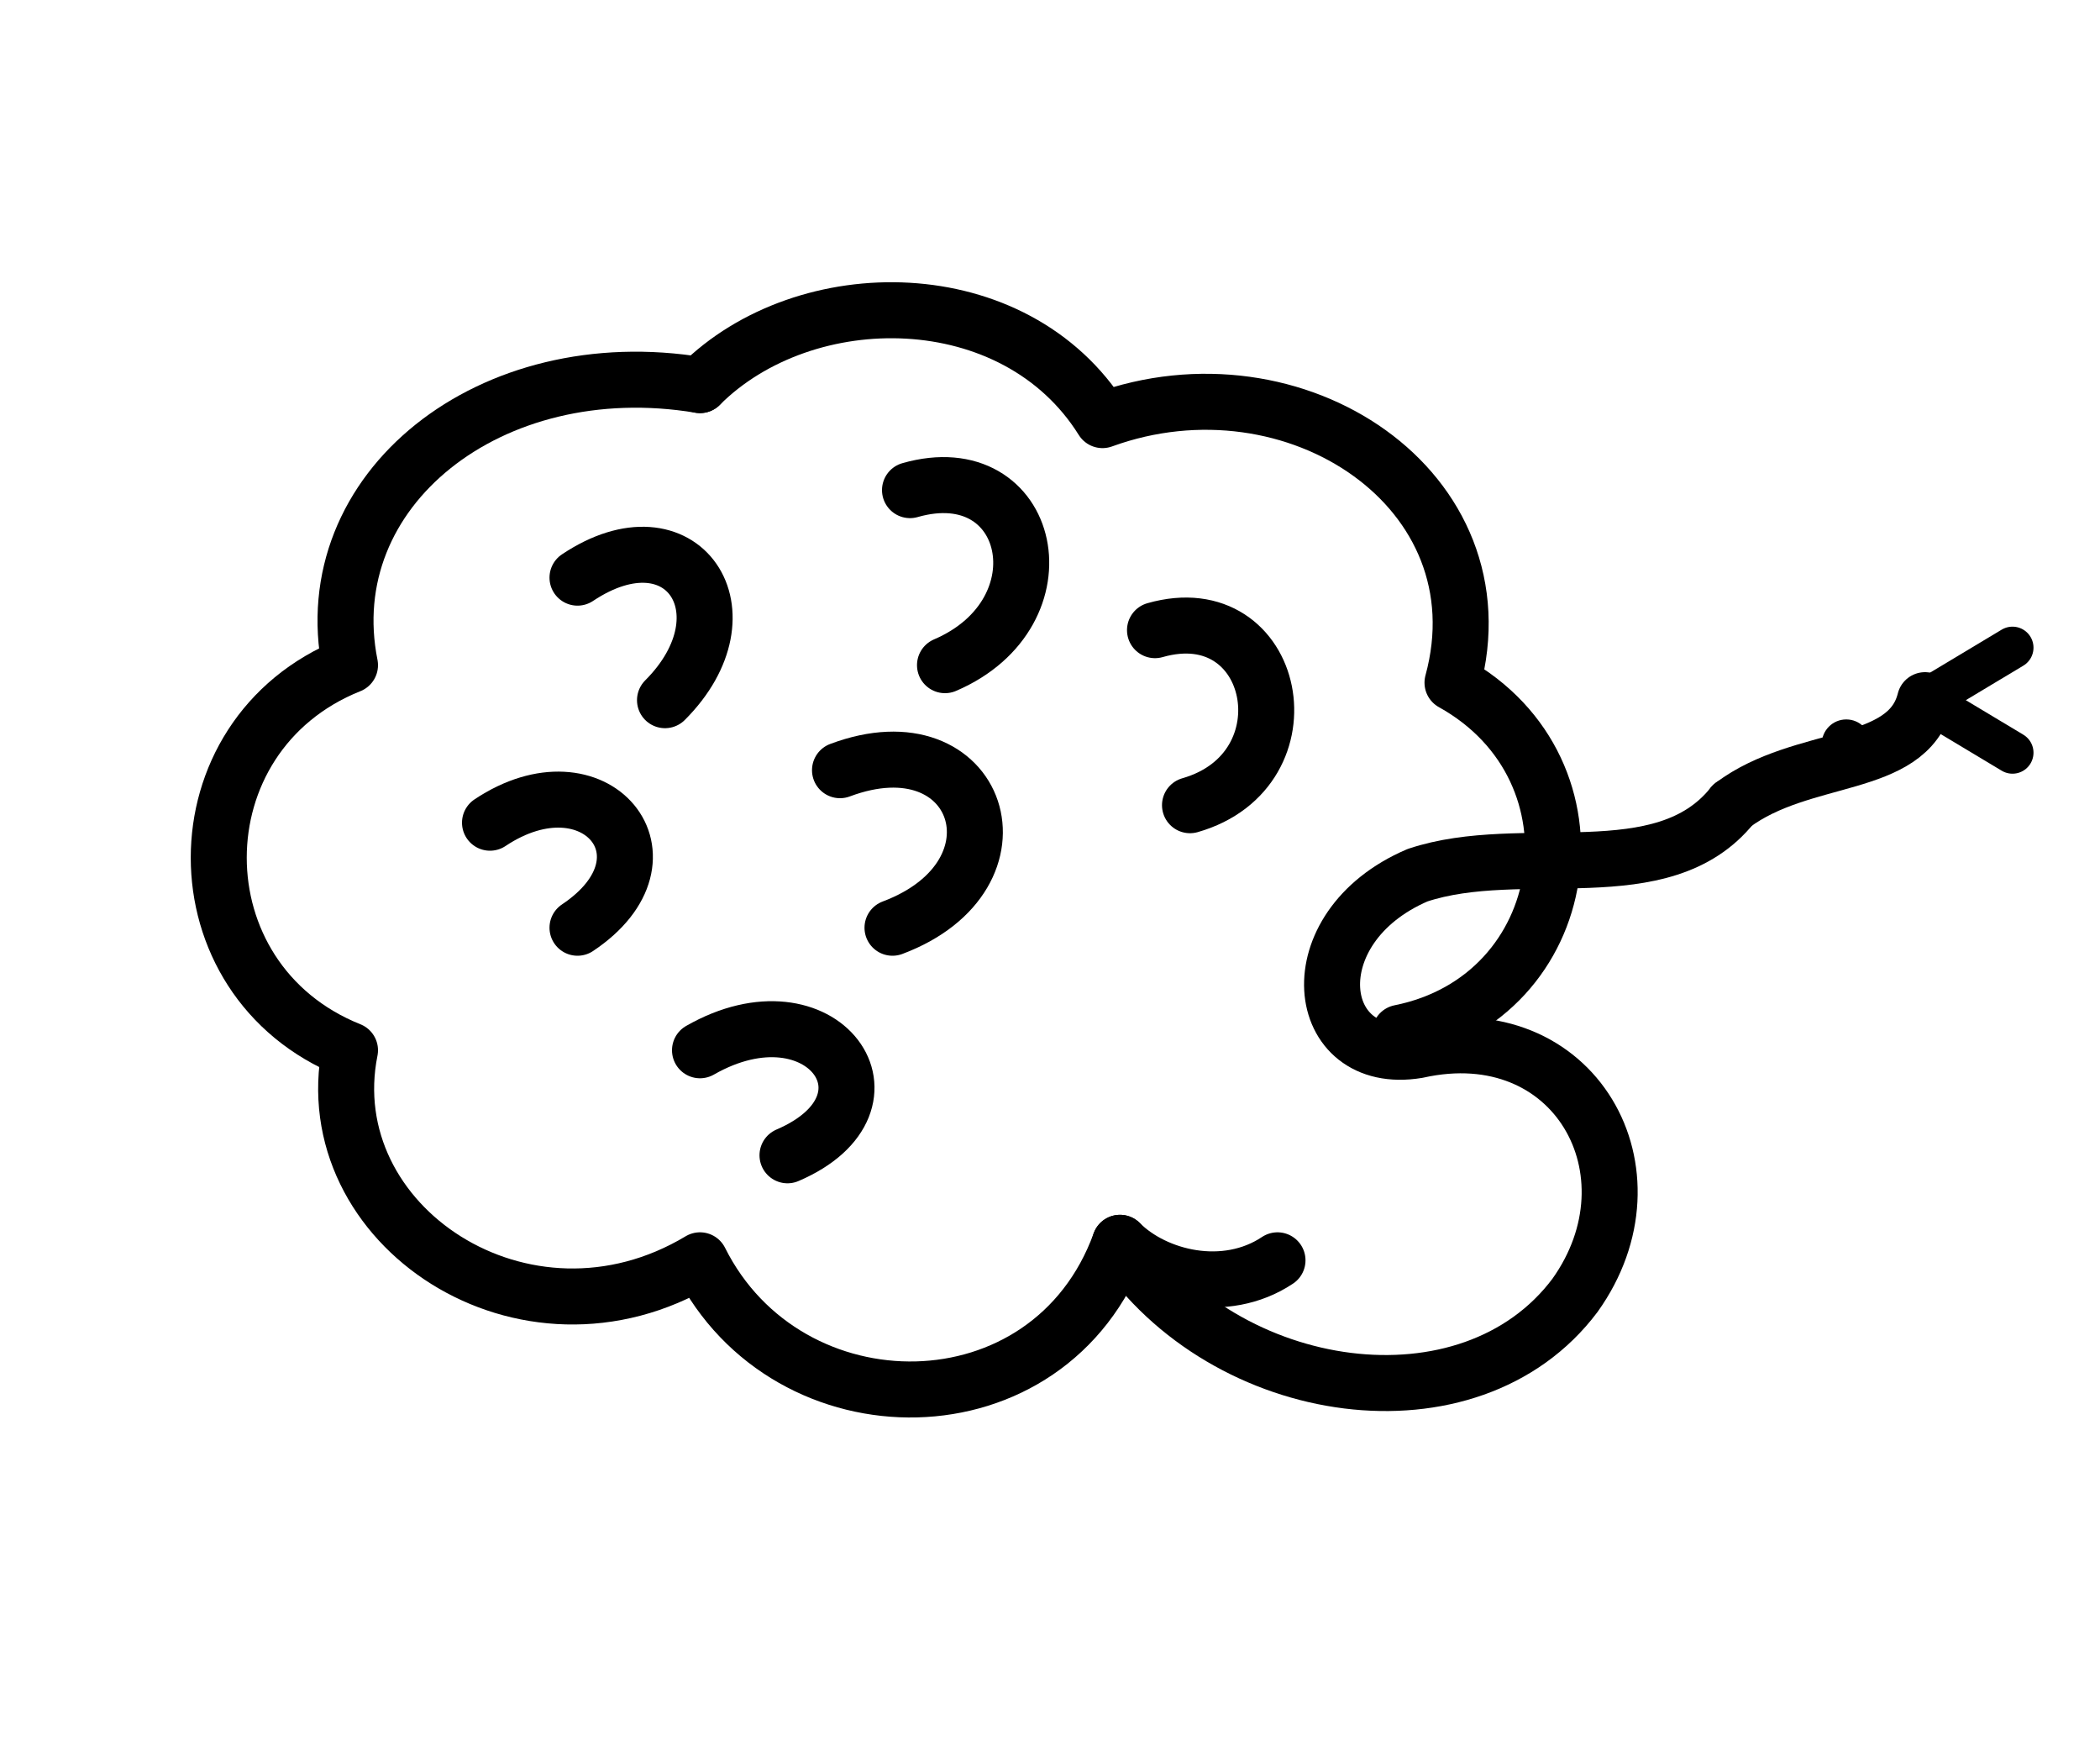
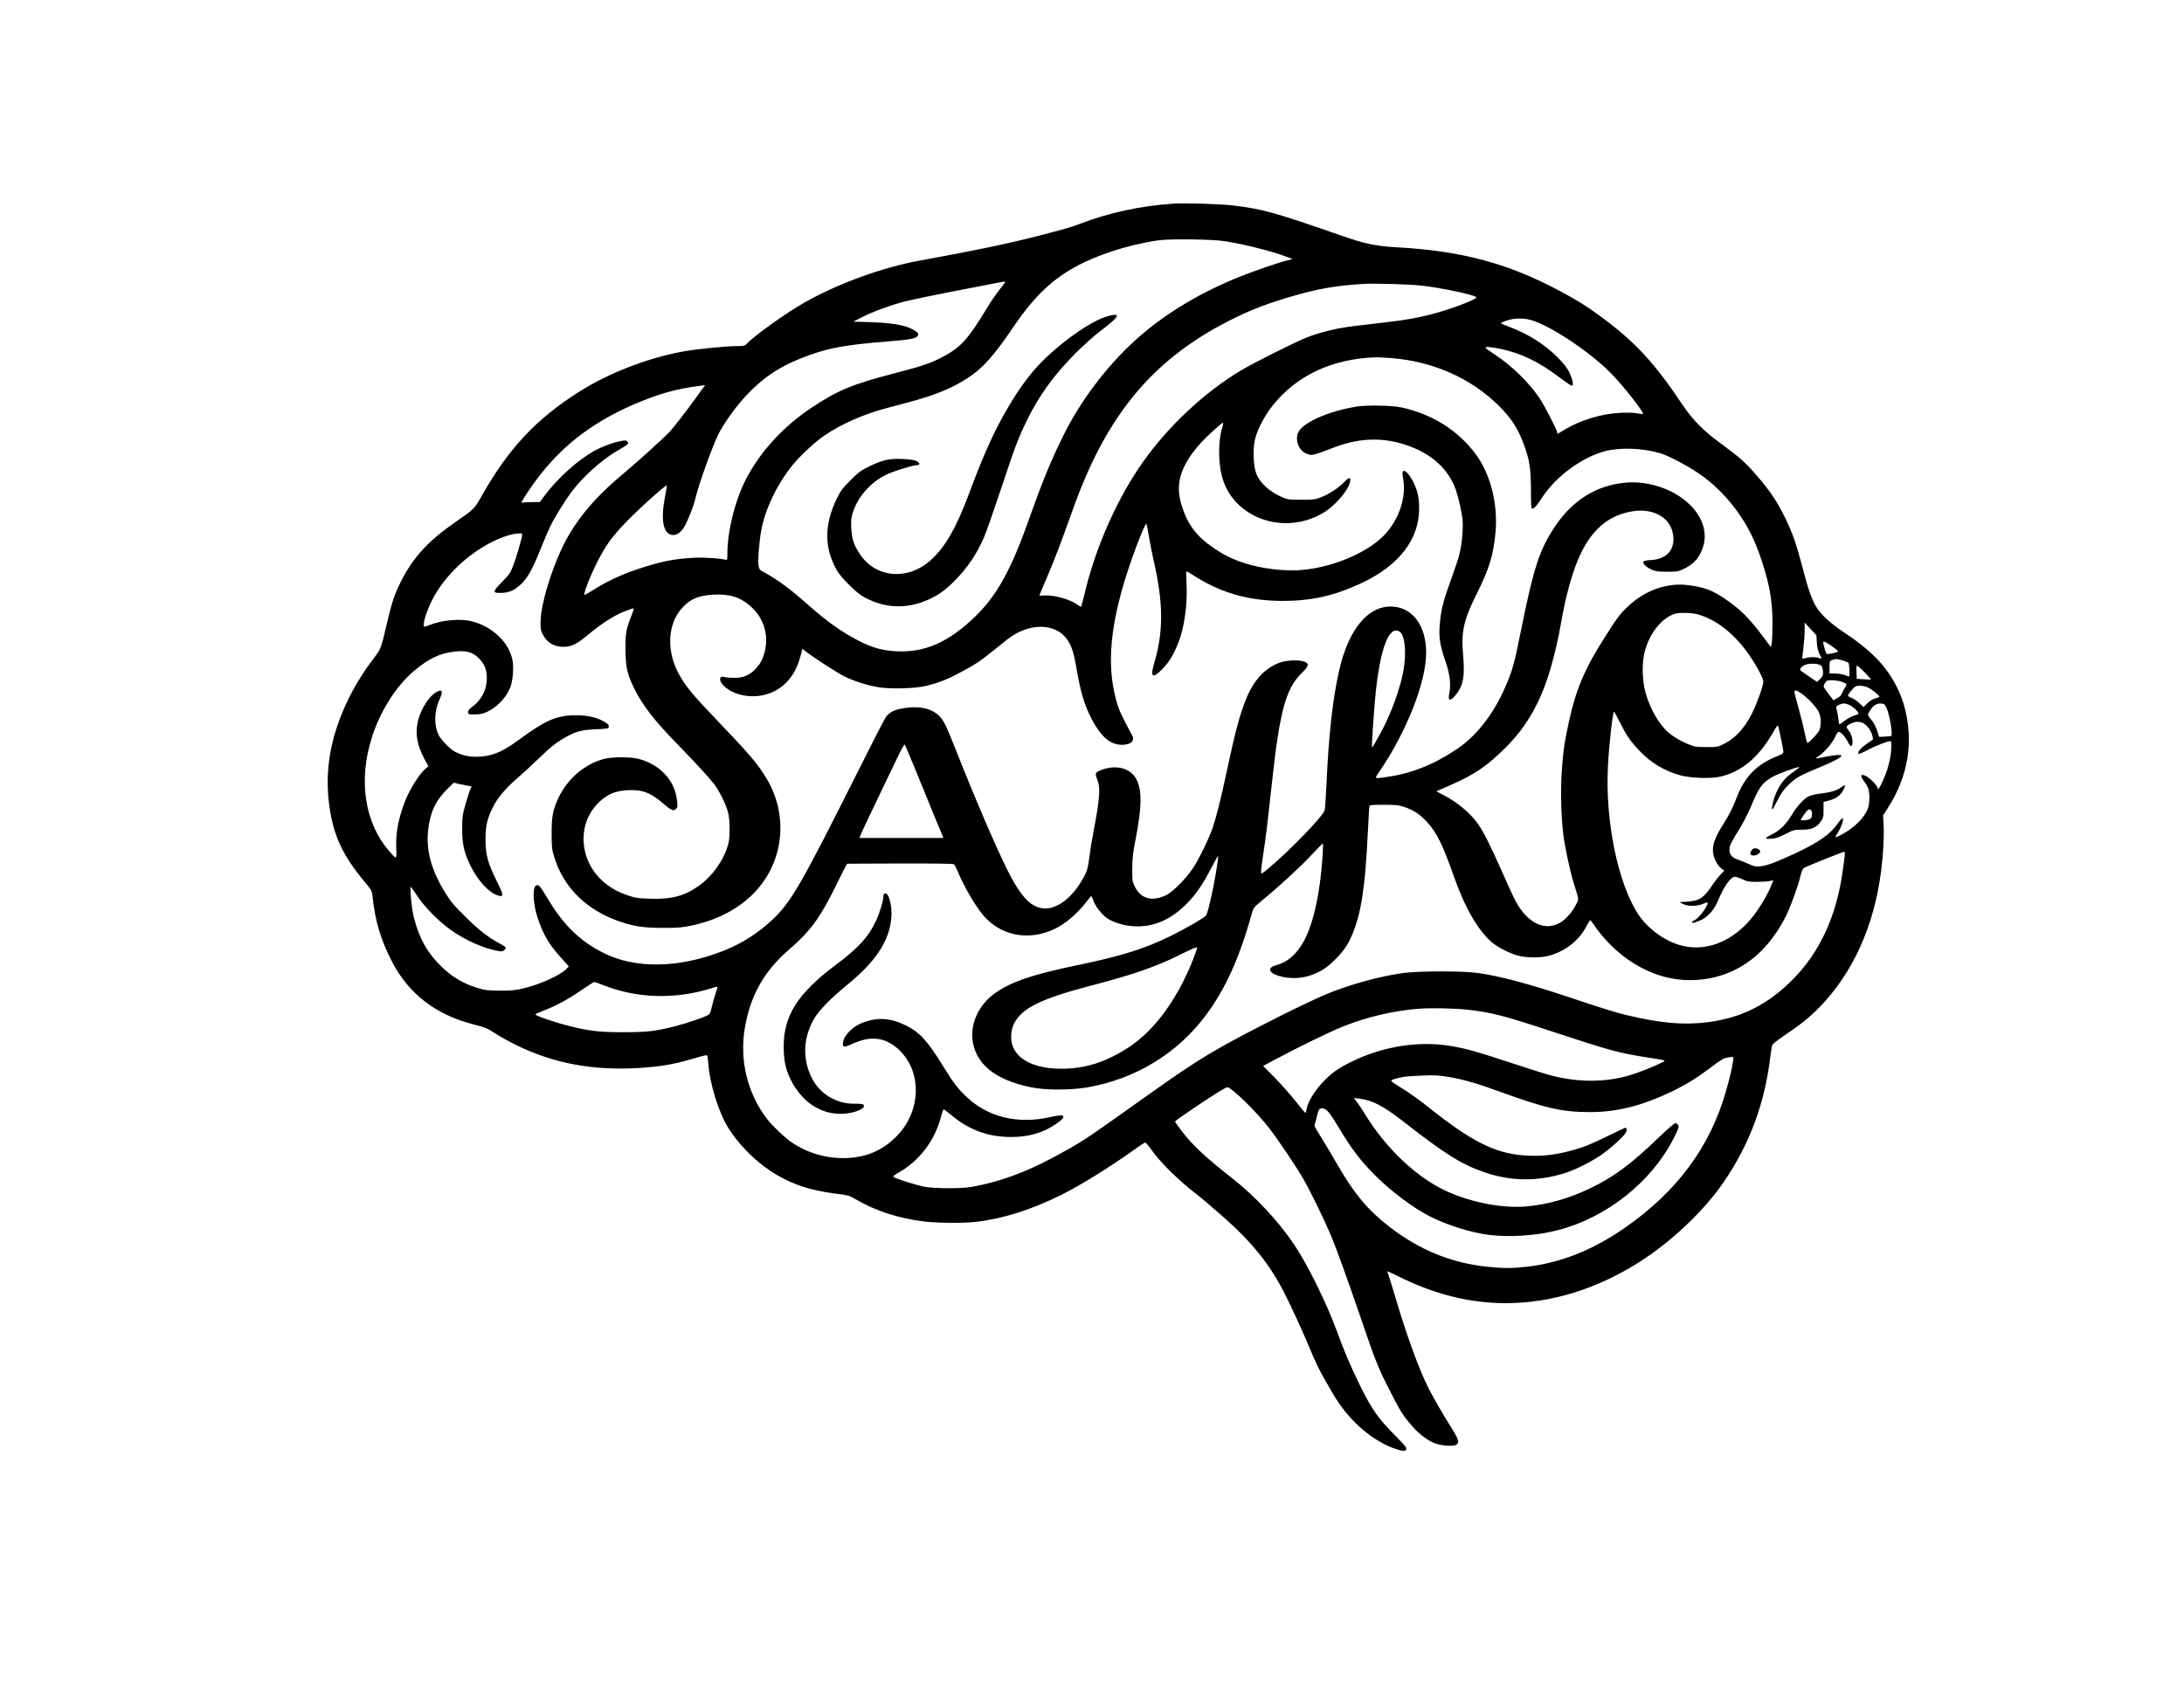
- <svg xmlns="http://www.w3.org/2000/svg" viewBox="0 0 120 100" fill="none" stroke="currentColor" stroke-width="3.2" stroke-linecap="round" stroke-linejoin="round">
-   <path d="M40 22 C28 20 18 28 20 38 C10 42 10 56 20 60 C18 70 30 78 40 72 C45 82 60 82 64 71 C66 73 70 74 73 72" />
-   <path d="M40 22 C46 16 58 16 63 24 C74 20 86 28 83 39 C92 44 90 57 80 59" />
-   <path d="M33 33 C39 29 43 35 38 40" />
-   <path d="M52 28 C59 26 61 35 54 38" />
-   <path d="M28 47 C34 43 39 49 33 53" />
-   <path d="M48 44 C56 41 59 50 51 53" />
-   <path d="M66 36 C73 34 75 44 68 46" />
-   <path d="M40 60 C47 56 52 63 45 66" />
-   <path d="M64 71 C70 80 84 82 90 74 C95 67 90 58 81 60 C75 61 74 53 81 50 C87 48 95 51 99 46" />
-   <path d="M99 46 C103 43 109 44 110 40" />
-   <path d="M110 40 l5 -3 m-5 3 l5 3" stroke-width="2.4" />
-   <circle cx="105.5" cy="42.5" r="1.4" fill="currentColor" stroke="none" />
+ <svg xmlns="http://www.w3.org/2000/svg" viewBox="0 0 2366 1824" preserveAspectRatio="xMidYMid meet">
+   <g transform="translate(0,1824) scale(0.1,-0.1)" fill="currentColor" stroke="none">
+     <path d="M12720 16034 c-367 -25 -699 -96 -1023 -220 -98 -37 -167 -57 -447 -129 -343 -88 -699 -162 -1273 -266 -411 -74 -886 -246 -1255 -453 -201 -113 -559 -369 -636 -455 -17 -18 -30 -21 -110 -21 -105 0 -417 -31 -556 -55 -382 -66 -817 -232 -1140 -436 -474 -299 -774 -621 -1070 -1147 -71 -125 -76 -130 -271 -265 -303 -210 -466 -388 -599 -655 -68 -137 -95 -220 -146 -437 -66 -282 -67 -285 -140 -381 -115 -151 -205 -295 -280 -449 -196 -402 -262 -783 -203 -1179 46 -309 143 -515 373 -793 80 -96 85 -106 91 -160 29 -276 92 -485 217 -723 178 -338 467 -561 858 -664 161 -43 162 -43 261 -107 52 -34 153 -89 224 -124 402 -197 829 -277 1322 -247 251 15 399 42 650 118 46 14 87 23 91 20 5 -3 12 -43 15 -88 16 -224 112 -531 219 -703 107 -170 274 -341 445 -456 212 -142 429 -218 728 -254 119 -15 136 -19 195 -54 221 -130 467 -211 750 -246 142 -17 421 -20 555 -5 299 34 607 131 936 295 216 108 529 303 794 493 55 40 105 72 111 72 7 0 39 -37 71 -82 94 -135 297 -333 493 -484 41 -31 162 -134 268 -227 327 -287 518 -525 681 -847 69 -136 189 -397 251 -545 98 -236 124 -287 268 -533 157 -270 385 -480 629 -582 43 -18 97 -35 119 -38 36 -4 43 -1 48 16 6 17 -17 44 -116 144 -182 182 -259 290 -377 531 -115 234 -175 376 -261 611 -109 297 -315 715 -459 929 -172 256 -424 526 -663 713 -287 224 -439 365 -554 516 -41 53 -74 101 -74 105 0 4 22 22 48 40 26 17 94 64 152 104 163 112 349 229 365 229 45 0 323 -271 456 -446 107 -140 295 -419 369 -549 74 -127 230 -448 300 -615 56 -133 202 -538 330 -915 146 -429 178 -510 295 -741 124 -245 147 -282 249 -402 78 -91 184 -170 263 -195 71 -22 183 -30 213 -14 48 24 38 55 -77 236 -52 81 -176 297 -216 376 -105 209 -238 574 -358 980 -27 94 -59 195 -69 226 -11 31 -20 59 -20 63 0 3 50 -19 111 -50 396 -198 778 -294 1174 -294 489 0 985 153 1444 445 347 220 701 555 913 865 283 413 446 852 508 1370 6 52 15 105 20 117 5 12 58 54 117 94 185 124 284 203 394 315 363 374 592 880 668 1479 22 170 33 375 27 485 l-6 116 51 78 c226 353 285 735 174 1121 -14 50 -46 132 -72 183 -115 234 -282 406 -588 608 -70 46 -151 110 -195 154 -115 114 -155 204 -241 535 -69 262 -109 377 -188 540 -89 182 -162 291 -305 457 -124 145 -181 196 -401 358 -184 135 -299 252 -405 410 -313 468 -520 691 -910 976 -134 98 -232 160 -416 258 -559 300 -1064 437 -1764 476 -238 14 -347 36 -594 122 -747 260 -868 294 -1201 333 -126 15 -513 27 -625 19z m555 -408 c215 -35 502 -107 665 -169 l65 -24 -55 -13 c-84 -20 -357 -113 -514 -176 -500 -200 -922 -469 -1250 -798 -264 -264 -495 -583 -660 -913 -139 -279 -224 -484 -381 -926 -192 -542 -347 -822 -581 -1048 -287 -277 -541 -390 -849 -376 -178 8 -303 49 -502 163 -163 94 -285 186 -514 389 -140 123 -294 236 -409 297 -63 34 -65 36 -73 84 -8 54 6 242 29 371 39 229 173 508 342 716 82 101 249 255 349 322 178 120 417 226 654 289 52 14 171 46 264 71 278 74 459 149 629 259 163 107 279 235 495 554 276 407 519 609 926 768 202 79 442 142 645 170 132 18 589 12 725 -10z m-2385 -441 c0 -3 -28 -41 -62 -84 -35 -44 -88 -120 -118 -170 -226 -373 -295 -450 -503 -561 -122 -65 -213 -96 -537 -180 -436 -113 -603 -183 -885 -372 -294 -198 -529 -450 -687 -738 -126 -229 -218 -582 -218 -838 0 -60 -3 -73 -14 -69 -41 16 -233 29 -341 24 -227 -12 -362 -39 -630 -128 -166 -56 -337 -137 -470 -223 -48 -31 -90 -54 -93 -51 -12 11 49 173 117 312 95 194 154 282 285 425 130 143 478 460 490 447 2 -2 -7 -58 -20 -124 -48 -246 -20 -397 76 -411 46 -7 92 22 130 83 38 59 105 230 125 318 36 152 183 562 251 697 51 101 172 273 267 378 209 232 402 360 717 473 223 80 406 112 842 147 247 19 313 32 331 62 15 22 -4 43 -65 74 -84 43 -222 65 -438 73 l-195 6 83 43 c116 61 345 145 492 180 69 17 276 60 460 96 184 35 391 75 460 89 141 28 150 29 150 22z m4505 -39 c210 -23 572 -99 599 -126 16 -16 -210 -106 -417 -166 -178 -51 -340 -81 -585 -109 -119 -14 -257 -30 -307 -36 -187 -21 -380 -67 -530 -126 -128 -51 -579 -277 -715 -359 -390 -234 -778 -596 -1053 -983 -270 -378 -507 -904 -624 -1381 -25 -102 -47 -188 -50 -193 -2 -4 -19 4 -37 18 -78 60 -260 111 -363 103 -29 -3 -53 -2 -53 0 0 3 38 94 84 201 89 209 146 360 277 726 375 1057 894 1666 1784 2094 173 83 343 147 555 210 318 93 497 125 815 145 112 7 490 -4 620 -18z m1180 -371 c202 -52 624 -329 864 -566 130 -128 375 -438 359 -454 -3 -3 -29 0 -59 6 -34 7 -101 10 -184 6 -201 -9 -428 -77 -599 -179 -43 -27 -81 -48 -83 -48 -1 0 -3 6 -3 14 0 23 -134 284 -188 366 -107 164 -300 354 -480 473 -55 36 -103 70 -107 76 -10 17 51 13 156 -8 228 -48 417 -139 644 -311 65 -49 126 -90 133 -90 23 0 9 72 -29 149 -24 48 -58 92 -128 162 -141 140 -308 246 -516 326 -49 19 -92 36 -93 38 -7 7 44 29 93 41 70 17 150 17 220 -1z m-1500 -415 c455 -37 862 -219 1166 -520 128 -127 203 -243 263 -404 65 -174 80 -262 81 -501 1 -177 3 -209 16 -207 24 6 47 32 113 132 149 223 427 426 673 491 164 44 415 34 603 -23 86 -26 291 -134 415 -219 285 -194 522 -503 644 -841 112 -307 154 -519 153 -778 0 -96 -4 -195 -8 -219 l-9 -43 -81 108 c-154 208 -255 308 -428 423 -129 87 -220 120 -388 141 -230 28 -463 -54 -649 -228 -89 -83 -122 -127 -277 -374 -198 -312 -294 -543 -367 -885 -48 -222 -61 -316 -76 -534 -14 -210 -7 -478 16 -674 18 -146 72 -401 117 -545 56 -179 54 -158 20 -225 -37 -74 -110 -157 -166 -190 -167 -98 -349 -14 -481 220 -19 33 -87 179 -151 325 -127 287 -194 422 -256 513 -83 122 -222 240 -380 322 l-78 41 153 67 c264 116 393 204 598 407 233 231 387 505 493 879 42 147 78 302 106 464 50 290 114 524 189 702 130 305 321 473 586 515 240 38 427 -78 443 -276 12 -149 -78 -242 -241 -252 -55 -3 -80 -9 -84 -19 -8 -21 32 -58 90 -85 45 -19 69 -23 167 -23 108 0 119 2 181 31 85 41 138 89 177 162 108 202 37 429 -185 597 -175 130 -416 197 -637 174 -310 -32 -566 -194 -755 -480 -161 -242 -229 -451 -356 -1084 -81 -404 -99 -470 -180 -654 -131 -298 -315 -531 -530 -673 -260 -172 -494 -262 -778 -301 -112 -15 -110 -19 -48 71 292 431 501 963 501 1279 0 283 -135 477 -346 499 -270 28 -494 -232 -598 -697 -70 -313 -112 -694 -136 -1229 -6 -135 -15 -261 -20 -280 -17 -64 -377 -436 -610 -631 -72 -60 -75 -62 -78 -38 -2 14 8 97 22 185 27 171 48 349 96 789 83 767 150 1014 320 1180 78 77 85 100 35 124 -47 23 -197 19 -269 -8 -166 -60 -286 -191 -373 -411 -66 -167 -112 -341 -208 -790 -57 -269 -108 -471 -146 -584 -40 -119 -153 -351 -219 -449 -70 -104 -211 -247 -277 -281 -162 -82 -288 -47 -355 99 -21 45 -23 64 -22 185 1 112 7 167 37 321 65 336 70 505 16 629 -60 139 -233 185 -408 109 -49 -21 -50 -30 -16 -119 25 -66 15 -202 -34 -460 -23 -118 -49 -271 -57 -340 -20 -151 -28 -178 -91 -282 -106 -178 -258 -292 -387 -292 -147 1 -262 116 -410 412 -125 249 -354 782 -562 1309 -103 259 -130 316 -177 364 -87 89 -241 117 -427 78 -78 -17 -126 -46 -158 -97 -17 -26 -150 -285 -296 -577 -617 -1231 -725 -1419 -929 -1611 -150 -142 -328 -256 -522 -333 -484 -193 -961 -202 -1310 -25 -254 129 -426 296 -599 583 -85 141 -96 154 -122 149 -48 -9 -43 -189 9 -349 63 -189 123 -292 268 -451 l71 -79 -23 -25 c-65 -69 -286 -170 -464 -212 -94 -23 -131 -26 -260 -26 -132 1 -160 4 -238 28 -158 47 -283 122 -402 240 -149 148 -230 292 -290 520 -24 89 -49 336 -34 336 3 0 34 -44 69 -98 77 -117 236 -278 366 -370 154 -110 372 -206 517 -227 34 -5 48 -3 60 10 26 25 21 33 -34 63 -138 73 -238 150 -385 297 -133 131 -161 165 -228 274 -144 236 -202 449 -178 665 21 195 81 322 209 448 l68 67 60 -14 c33 -7 77 -16 97 -19 l38 -7 -17 -37 c-9 -20 -31 -91 -50 -157 -32 -109 -35 -132 -36 -260 -1 -171 19 -260 92 -410 78 -157 198 -288 291 -316 71 -21 70 -6 -8 153 -101 206 -122 285 -122 458 0 122 13 192 54 289 56 133 144 244 301 379 50 42 146 131 215 198 139 134 203 185 301 238 114 63 170 77 324 84 139 7 140 7 140 31 0 19 -13 31 -61 58 -77 42 -172 63 -292 63 -211 0 -331 -52 -632 -274 -174 -128 -296 -176 -452 -176 -85 0 -154 17 -229 55 -52 27 -148 125 -175 177 -54 106 -51 263 7 388 34 75 34 106 -3 95 -93 -29 -201 -188 -234 -347 -27 -126 -3 -247 77 -397 l40 -74 -35 -29 c-59 -48 -169 -224 -215 -342 -76 -193 -106 -354 -98 -518 5 -126 6 -126 -82 -24 -129 150 -214 342 -245 557 -32 213 -10 442 64 674 92 286 265 557 461 720 157 131 269 184 427 204 131 17 204 -4 274 -76 58 -60 83 -124 82 -213 -1 -124 -57 -233 -155 -306 -35 -26 -49 -43 -49 -60 0 -26 12 -28 104 -24 134 6 298 144 356 298 27 72 37 215 21 294 -39 188 -213 355 -431 414 -129 35 -334 17 -473 -41 -20 -8 -41 -15 -47 -15 -30 0 12 150 80 285 115 230 329 449 578 594 134 78 282 131 365 131 46 0 46 14 -2 -158 -17 -62 -45 -150 -63 -195 -27 -72 -41 -92 -121 -174 -104 -108 -104 -119 -4 -117 79 1 141 28 207 90 74 70 124 157 207 363 41 102 92 222 113 266 49 100 160 280 237 382 113 151 316 335 468 425 147 87 147 87 135 109 -10 17 -18 19 -58 13 -81 -11 -223 -63 -314 -115 -175 -100 -383 -288 -518 -466 l-62 -83 -83 0 c-46 0 -90 -3 -99 -6 -28 -11 -18 11 60 127 307 460 692 762 1249 982 207 81 365 123 568 151 l97 13 -24 -31 c-13 -17 -54 -74 -91 -126 -95 -132 -214 -285 -270 -348 -47 -52 -353 -330 -470 -427 -295 -244 -475 -444 -620 -688 -152 -255 -306 -725 -309 -942 -1 -77 2 -97 24 -139 48 -94 133 -141 240 -134 84 6 134 33 255 134 133 112 279 206 389 249 53 21 98 36 101 33 3 -3 -8 -39 -25 -81 -57 -143 -65 -188 -64 -362 1 -188 18 -265 89 -413 92 -191 220 -357 499 -642 168 -172 317 -334 374 -408 54 -69 127 -218 149 -302 21 -82 23 -264 4 -340 -42 -167 -169 -351 -318 -456 -155 -112 -295 -149 -527 -142 -134 4 -161 8 -244 36 -280 92 -461 309 -479 575 -12 192 67 366 221 481 72 54 147 78 257 84 156 8 245 -25 382 -143 90 -77 114 -87 141 -59 19 18 19 36 5 124 -31 197 -190 359 -409 417 -90 24 -291 23 -380 -1 -207 -56 -392 -214 -489 -419 -62 -130 -76 -206 -75 -392 0 -144 3 -169 27 -248 103 -337 355 -583 722 -706 152 -51 257 -65 465 -65 160 0 201 4 305 26 545 116 905 477 954 955 22 219 -28 443 -142 633 -96 161 -186 267 -534 630 -258 270 -330 355 -405 482 -150 253 -143 558 19 738 90 101 181 139 348 147 177 9 295 -31 409 -138 133 -124 186 -306 140 -482 -20 -79 -42 -121 -93 -179 -62 -69 -137 -103 -231 -103 -41 0 -92 4 -112 9 -31 7 -39 5 -44 -9 -18 -47 60 -126 163 -165 197 -74 422 -25 559 123 69 73 114 160 145 275 l22 82 31 -25 c67 -54 345 -235 421 -273 100 -50 248 -97 368 -118 129 -22 408 -15 524 15 132 33 218 67 352 137 160 84 231 130 360 235 56 46 131 106 165 132 235 183 523 180 650 -6 45 -67 70 -144 96 -297 44 -264 87 -409 167 -562 102 -193 199 -276 326 -278 95 0 143 41 114 98 -7 15 -41 79 -75 142 -68 129 -94 201 -123 340 -79 381 -21 821 189 1425 72 207 152 400 161 388 4 -4 17 -69 29 -143 12 -74 34 -184 48 -245 108 -466 110 -780 7 -1123 -44 -149 -17 -170 85 -65 78 80 119 147 172 275 70 169 106 425 94 660 -4 71 -4 128 -1 128 4 0 37 -19 74 -43 300 -192 595 -277 968 -278 315 0 562 56 853 192 404 189 624 471 626 804 1 65 -5 124 -17 170 -47 185 -193 340 -158 169 44 -223 -54 -491 -242 -660 -218 -196 -628 -344 -951 -344 -289 0 -577 70 -774 189 -253 152 -366 290 -437 536 -65 224 2 423 221 664 62 68 221 211 234 211 4 0 0 -27 -11 -60 -41 -131 -42 -361 -3 -515 114 -453 666 -656 1096 -404 131 77 280 250 295 344 8 49 -12 46 -67 -11 -60 -61 -162 -128 -246 -161 -64 -25 -80 -28 -214 -28 -134 0 -150 2 -206 26 -138 59 -244 154 -284 256 -31 78 -39 255 -16 363 22 108 101 260 194 377 260 326 645 506 1118 522 23 0 99 -4 169 -9z m3310 -2775 c189 -49 379 -191 534 -399 86 -115 185 -293 184 -331 -2 -52 -70 -240 -130 -358 -75 -148 -179 -259 -292 -315 -74 -37 -76 -37 -196 -37 -112 0 -125 3 -197 32 -102 42 -195 102 -250 161 -93 100 -174 253 -215 411 -34 128 -36 317 -5 432 55 204 185 365 332 410 44 13 174 10 235 -6z m1297 -305 c3 -52 12 -91 29 -126 l25 -51 -31 8 c-40 12 -102 11 -144 -1 -19 -5 -36 -9 -37 -7 -1 1 4 49 12 107 7 58 14 146 14 195 l1 90 63 -70 64 -69 4 -76z m-4534 124 c77 -21 97 -262 42 -498 -44 -189 -136 -430 -227 -596 -76 -139 -95 -171 -99 -167 -7 6 24 453 41 612 45 410 122 644 215 654 3 0 15 -2 28 -5z m4698 -166 c41 -28 71 -54 67 -58 -14 -11 -112 -32 -122 -25 -10 5 -18 30 -37 108 -9 39 6 35 92 -25z m115 -154 c30 -9 58 -20 63 -24 12 -12 18 -150 7 -150 -5 0 -26 7 -47 16 -22 9 -67 16 -101 16 l-63 1 0 67 c0 65 1 69 28 78 38 15 51 14 113 -4z m-254 -45 c23 -7 32 -18 37 -41 12 -61 7 -83 -26 -115 l-33 -32 -90 61 c-49 33 -92 64 -94 70 -5 15 30 48 63 57 43 13 108 13 143 0z m502 -93 c35 -37 62 -68 60 -69 -2 -2 -38 0 -79 3 l-75 5 -3 73 c-3 68 -2 72 15 64 10 -6 47 -40 82 -76z m-257 -93 c61 -23 62 -26 33 -68 -14 -21 -28 -49 -31 -61 -4 -14 -24 -34 -49 -48 l-43 -24 -56 74 c-55 73 -56 75 -41 103 8 16 20 31 27 34 28 12 120 6 160 -10z m284 -62 c40 -18 124 -86 124 -100 0 -4 -20 -12 -45 -19 -29 -8 -59 -26 -86 -53 l-40 -40 -48 44 c-26 24 -64 50 -84 56 -20 7 -37 18 -37 25 0 7 18 34 41 60 38 42 44 46 87 46 26 0 66 -9 88 -19z m-726 -61 c62 -40 161 -144 191 -200 30 -58 32 -158 5 -209 -19 -35 -111 -131 -125 -131 -5 0 -18 49 -30 110 -12 60 -42 180 -66 266 -25 86 -45 165 -45 175 0 26 16 24 70 -11z m518 -126 c38 -16 87 -56 103 -86 8 -14 0 -19 -45 -32 -29 -9 -76 -34 -103 -56 -28 -22 -53 -40 -56 -40 -3 0 -8 28 -12 63 -3 34 -11 77 -17 96 -9 29 -8 35 8 45 48 28 74 30 122 10z m409 -34 c33 -70 70 -286 52 -304 -2 -2 -33 -6 -68 -7 l-64 -3 -21 66 c-12 36 -35 82 -51 103 -59 74 -58 67 -26 117 35 55 73 79 121 75 31 -2 38 -7 57 -47z m-2891 -152 c73 -145 119 -213 213 -311 125 -131 266 -217 441 -267 106 -31 328 -39 433 -16 232 52 421 210 575 480 44 76 52 85 57 65 25 -106 55 -256 55 -274 0 -18 -13 -27 -68 -49 -217 -85 -351 -221 -436 -443 -43 -112 -85 -197 -144 -288 -97 -152 -128 -242 -111 -332 11 -57 50 -126 89 -155 l30 -21 -43 -46 c-24 -25 -63 -75 -86 -111 -93 -139 -142 -171 -271 -180 l-85 -5 35 -19 c50 -28 159 -27 223 2 26 11 47 16 47 11 0 -44 -105 -180 -151 -194 -19 -7 -27 -25 -9 -25 5 0 35 10 67 22 84 31 158 110 202 213 66 160 140 265 187 265 12 0 48 -12 80 -27 52 -25 71 -28 159 -28 55 0 117 4 138 9 l38 8 -21 -53 c-55 -139 -177 -327 -279 -430 -250 -248 -558 -312 -836 -171 -127 63 -249 169 -322 277 -225 335 -367 1025 -333 1625 13 238 52 580 66 580 2 0 29 -51 60 -112z m2640 -14 c39 -19 91 -92 100 -141 4 -19 5 -35 3 -37 -2 -1 -35 -24 -72 -50 -65 -46 -99 -88 -83 -104 4 -4 51 16 104 44 82 44 212 94 243 94 14 0 11 -111 -6 -192 -21 -99 -41 -159 -83 -250 -33 -73 -52 -96 -52 -64 0 24 -92 115 -133 131 -53 22 -58 0 -14 -59 20 -25 41 -62 47 -82 17 -51 15 -160 -4 -213 -34 -93 -133 -196 -262 -271 -80 -47 -105 -52 -80 -17 47 66 86 170 67 181 -4 3 -25 -19 -46 -49 -85 -124 -209 -211 -479 -337 -193 -90 -293 -127 -365 -135 -52 -5 -67 -2 -137 30 -43 19 -95 40 -115 46 -55 18 -84 54 -83 106 1 45 8 61 115 235 35 58 86 157 113 220 93 223 122 263 234 330 60 35 275 114 294 108 4 -2 -22 -23 -57 -47 -89 -59 -140 -120 -187 -219 -35 -73 -63 -192 -46 -192 3 0 27 44 54 98 38 76 63 112 119 167 76 76 122 102 337 191 145 60 230 103 236 122 6 18 -64 15 -174 -9 -53 -11 -98 -18 -100 -16 -3 3 11 15 30 26 57 35 152 147 177 207 15 36 29 54 40 54 20 0 71 -56 95 -103 26 -51 36 -60 45 -45 21 33 1 122 -37 167 -30 36 -25 47 30 72 51 23 88 24 132 3z m-10267 -509 c60 -149 148 -364 196 -480 48 -115 91 -220 96 -232 l9 -23 -455 0 -455 0 9 24 c13 33 147 316 258 546 52 107 122 253 155 323 34 70 65 124 69 120 5 -5 57 -130 118 -278z m5298 -400 c97 -33 164 -77 238 -157 109 -117 174 -249 295 -593 120 -343 266 -594 417 -719 68 -55 192 -118 283 -142 88 -23 244 -24 330 0 174 47 325 164 403 314 21 39 41 72 45 72 4 -1 32 -38 62 -83 30 -45 100 -127 155 -182 246 -247 554 -385 859 -385 453 0 819 244 1044 695 53 107 128 314 157 433 12 52 24 77 39 88 26 17 418 174 434 174 13 0 11 -24 -19 -233 -69 -468 -242 -845 -522 -1134 -272 -281 -563 -430 -930 -478 -262 -34 -509 -13 -882 75 -117 28 -257 71 -600 186 -465 156 -779 239 -1020 272 -172 23 -634 22 -804 -1 -252 -35 -546 -115 -811 -220 -85 -34 -310 -140 -500 -235 -727 -367 -882 -460 -1475 -882 -621 -442 -651 -463 -855 -579 -389 -222 -699 -342 -1040 -402 -115 -20 -415 -18 -520 5 -92 20 -307 89 -322 104 -6 6 13 22 49 42 230 128 399 348 466 606 12 46 26 84 30 84 4 0 43 -29 85 -64 188 -159 400 -236 647 -236 186 0 349 47 480 138 77 53 96 75 78 93 -9 9 -42 5 -140 -16 -352 -78 -672 1 -904 222 -100 96 -136 143 -261 345 -161 262 -249 356 -396 428 -167 81 -304 90 -464 30 -103 -38 -200 -132 -214 -206 -11 -62 7 -68 88 -29 39 19 105 42 147 51 146 33 279 -13 394 -135 225 -239 208 -641 -37 -899 -150 -158 -319 -236 -537 -249 -217 -12 -433 47 -614 170 -72 49 -209 179 -264 251 -213 276 -301 634 -242 986 58 348 207 615 472 845 249 216 343 347 537 743 51 105 96 192 100 193 4 1 263 2 576 3 373 1 573 -2 581 -9 6 -5 22 -35 35 -65 82 -199 224 -435 318 -527 191 -188 461 -231 721 -116 125 55 268 176 371 315 19 26 38 48 42 48 3 0 14 -21 22 -47 20 -60 92 -152 149 -192 66 -45 181 -80 284 -87 211 -14 402 66 575 240 101 101 175 208 269 388 76 145 79 150 74 103 -27 -220 -105 -587 -131 -616 -26 -29 -222 -142 -389 -224 -278 -136 -528 -214 -985 -309 -516 -107 -744 -185 -922 -316 -158 -116 -250 -306 -234 -482 25 -271 242 -450 640 -530 158 -32 427 -31 611 1 518 91 971 368 1279 781 213 286 367 628 500 1111 15 53 21 60 123 145 174 142 387 339 517 476 66 71 123 128 126 128 10 0 -9 -268 -30 -420 -76 -554 -223 -831 -477 -899 -110 -30 -72 -95 73 -126 138 -29 273 -9 408 62 103 55 247 201 303 308 130 248 181 545 213 1230 7 132 13 246 16 253 2 9 42 12 154 12 135 0 159 -3 227 -25z m-2292 -1652 c-169 -427 -416 -765 -690 -946 -250 -164 -475 -237 -737 -237 -265 0 -455 83 -521 229 -32 69 -30 178 4 251 81 173 287 276 836 420 462 120 715 208 978 341 114 57 171 81 173 72 2 -7 -18 -66 -43 -130z m-6398 -274 c367 -147 777 -161 1173 -39 36 11 68 20 72 20 4 0 -6 -37 -22 -82 -15 -46 -34 -112 -41 -147 -9 -44 -20 -68 -34 -77 -35 -23 -238 -92 -363 -124 -217 -54 -297 -64 -552 -64 -252 -1 -365 11 -565 60 -170 41 -395 117 -395 133 0 4 39 22 88 40 133 51 265 122 407 220 72 50 136 90 142 91 7 0 47 -14 90 -31z m9368 -269 c266 -30 390 -62 920 -237 636 -209 722 -233 1045 -283 203 -32 193 -28 137 -56 -82 -42 -258 -111 -352 -138 -259 -74 -544 -75 -834 -1 -54 14 -254 76 -443 139 -350 116 -483 154 -643 181 -350 61 -748 -2 -1088 -171 -146 -72 -217 -124 -316 -230 -86 -93 -155 -210 -167 -286 -4 -21 -10 -37 -14 -36 -4 2 -54 62 -110 133 -57 72 -158 185 -225 253 l-121 122 100 54 c292 156 623 317 776 378 253 100 538 167 810 188 131 10 391 5 525 -10z m2880 -557 c-11 -78 -35 -180 -77 -326 -171 -601 -525 -1081 -1086 -1474 -350 -245 -699 -385 -1067 -428 -163 -19 -258 -19 -438 0 -387 41 -736 184 -1057 434 -231 179 -376 353 -552 656 -57 99 -139 237 -182 306 l-77 127 16 63 c32 126 33 129 69 129 45 0 77 -37 180 -209 138 -231 232 -354 393 -516 169 -171 418 -357 595 -446 191 -96 447 -176 643 -200 222 -27 516 -7 742 52 526 135 1013 521 1254 994 53 105 60 124 50 143 -6 12 -20 22 -31 22 -11 0 -83 -62 -172 -147 -309 -298 -496 -437 -758 -562 -226 -107 -443 -169 -671 -192 -259 -25 -594 37 -869 160 -327 147 -665 465 -894 841 -32 52 -72 113 -89 134 l-30 39 58 -7 c140 -16 259 -78 473 -244 452 -354 633 -467 877 -552 288 -99 569 -104 865 -15 108 32 279 116 395 193 99 66 258 209 279 251 14 27 11 51 -5 51 -6 0 -89 -39 -185 -86 -195 -95 -262 -122 -391 -158 -193 -53 -344 -69 -526 -55 -316 24 -573 154 -1039 528 -87 69 -210 157 -275 196 -64 38 -118 75 -120 82 -4 12 30 24 123 43 27 6 121 13 209 16 137 6 179 3 290 -15 154 -26 309 -70 534 -153 514 -187 689 -227 993 -228 300 0 574 70 903 230 153 75 259 141 414 258 99 75 134 96 170 102 77 13 73 15 66 -37z" />
+     <path d="M11970 14804 c-209 -71 -584 -355 -780 -589 -99 -120 -160 -207 -256 -366 -156 -262 -272 -517 -431 -944 -139 -375 -258 -585 -412 -727 -248 -230 -597 -205 -773 54 -68 101 -90 168 -96 288 -3 89 -1 115 18 170 56 170 192 324 357 405 78 38 290 105 334 105 42 0 37 28 -8 47 -24 10 -80 17 -148 20 -140 6 -214 -10 -355 -79 -94 -45 -115 -61 -206 -152 -91 -91 -106 -112 -152 -206 -136 -283 -133 -535 9 -778 44 -73 198 -227 271 -271 204 -119 420 -142 636 -69 142 49 244 114 353 224 150 151 249 296 331 487 22 50 102 279 178 507 159 478 187 554 280 745 136 280 295 500 535 741 83 82 197 185 255 229 119 88 190 153 190 172 0 20 -47 15 -130 -13z" />
+     <path d="M14699 13835 c-320 -52 -603 -181 -640 -292 -27 -82 13 -181 85 -214 66 -30 66 -30 311 64 304 116 588 112 875 -12 219 -95 372 -250 441 -447 31 -90 67 -250 74 -334 8 -91 -9 -268 -36 -370 -10 -41 -42 -138 -70 -215 -98 -270 -119 -344 -135 -480 -22 -186 -13 -259 58 -470 46 -134 58 -244 39 -335 -20 -92 12 -95 79 -7 74 97 90 194 70 425 -22 250 7 376 148 659 134 266 180 417 203 659 29 314 -54 641 -220 861 -189 251 -466 425 -796 498 -99 22 -376 28 -486 10z" />
+     <path d="M19945 9709 c-48 -36 -112 -55 -227 -68 -49 -6 -104 -19 -126 -30 -52 -26 -128 -111 -182 -202 -58 -97 -129 -168 -212 -209 -38 -18 -68 -37 -68 -43 0 -5 25 -8 60 -5 47 3 81 15 153 51 89 46 95 47 178 47 104 0 158 23 204 89 28 39 30 50 30 127 l0 85 40 10 c96 24 143 57 176 121 28 55 21 62 -26 27z m-321 -255 c11 -28 6 -71 -9 -84 -19 -16 -105 -26 -105 -13 0 12 58 95 74 105 18 12 33 9 40 -8z" />
+     <path d="M18975 9026 c-10 -14 -15 -33 -11 -41 8 -21 59 -19 87 4 20 16 22 23 13 38 -6 10 -25 19 -42 21 -24 2 -34 -3 -47 -22z" />
+     <path d="M9577 8553 c-4 -3 -7 -16 -7 -28 0 -45 -41 -179 -79 -261 -83 -177 -191 -295 -437 -479 -411 -308 -564 -548 -564 -885 0 -141 20 -240 68 -342 120 -255 335 -399 577 -386 134 8 255 62 218 99 -7 7 -43 11 -95 10 -196 -4 -380 107 -466 284 -103 209 -90 443 35 649 51 84 183 218 338 344 320 260 468 481 491 735 13 145 -36 304 -79 260z" />
+   </g>
</svg>
